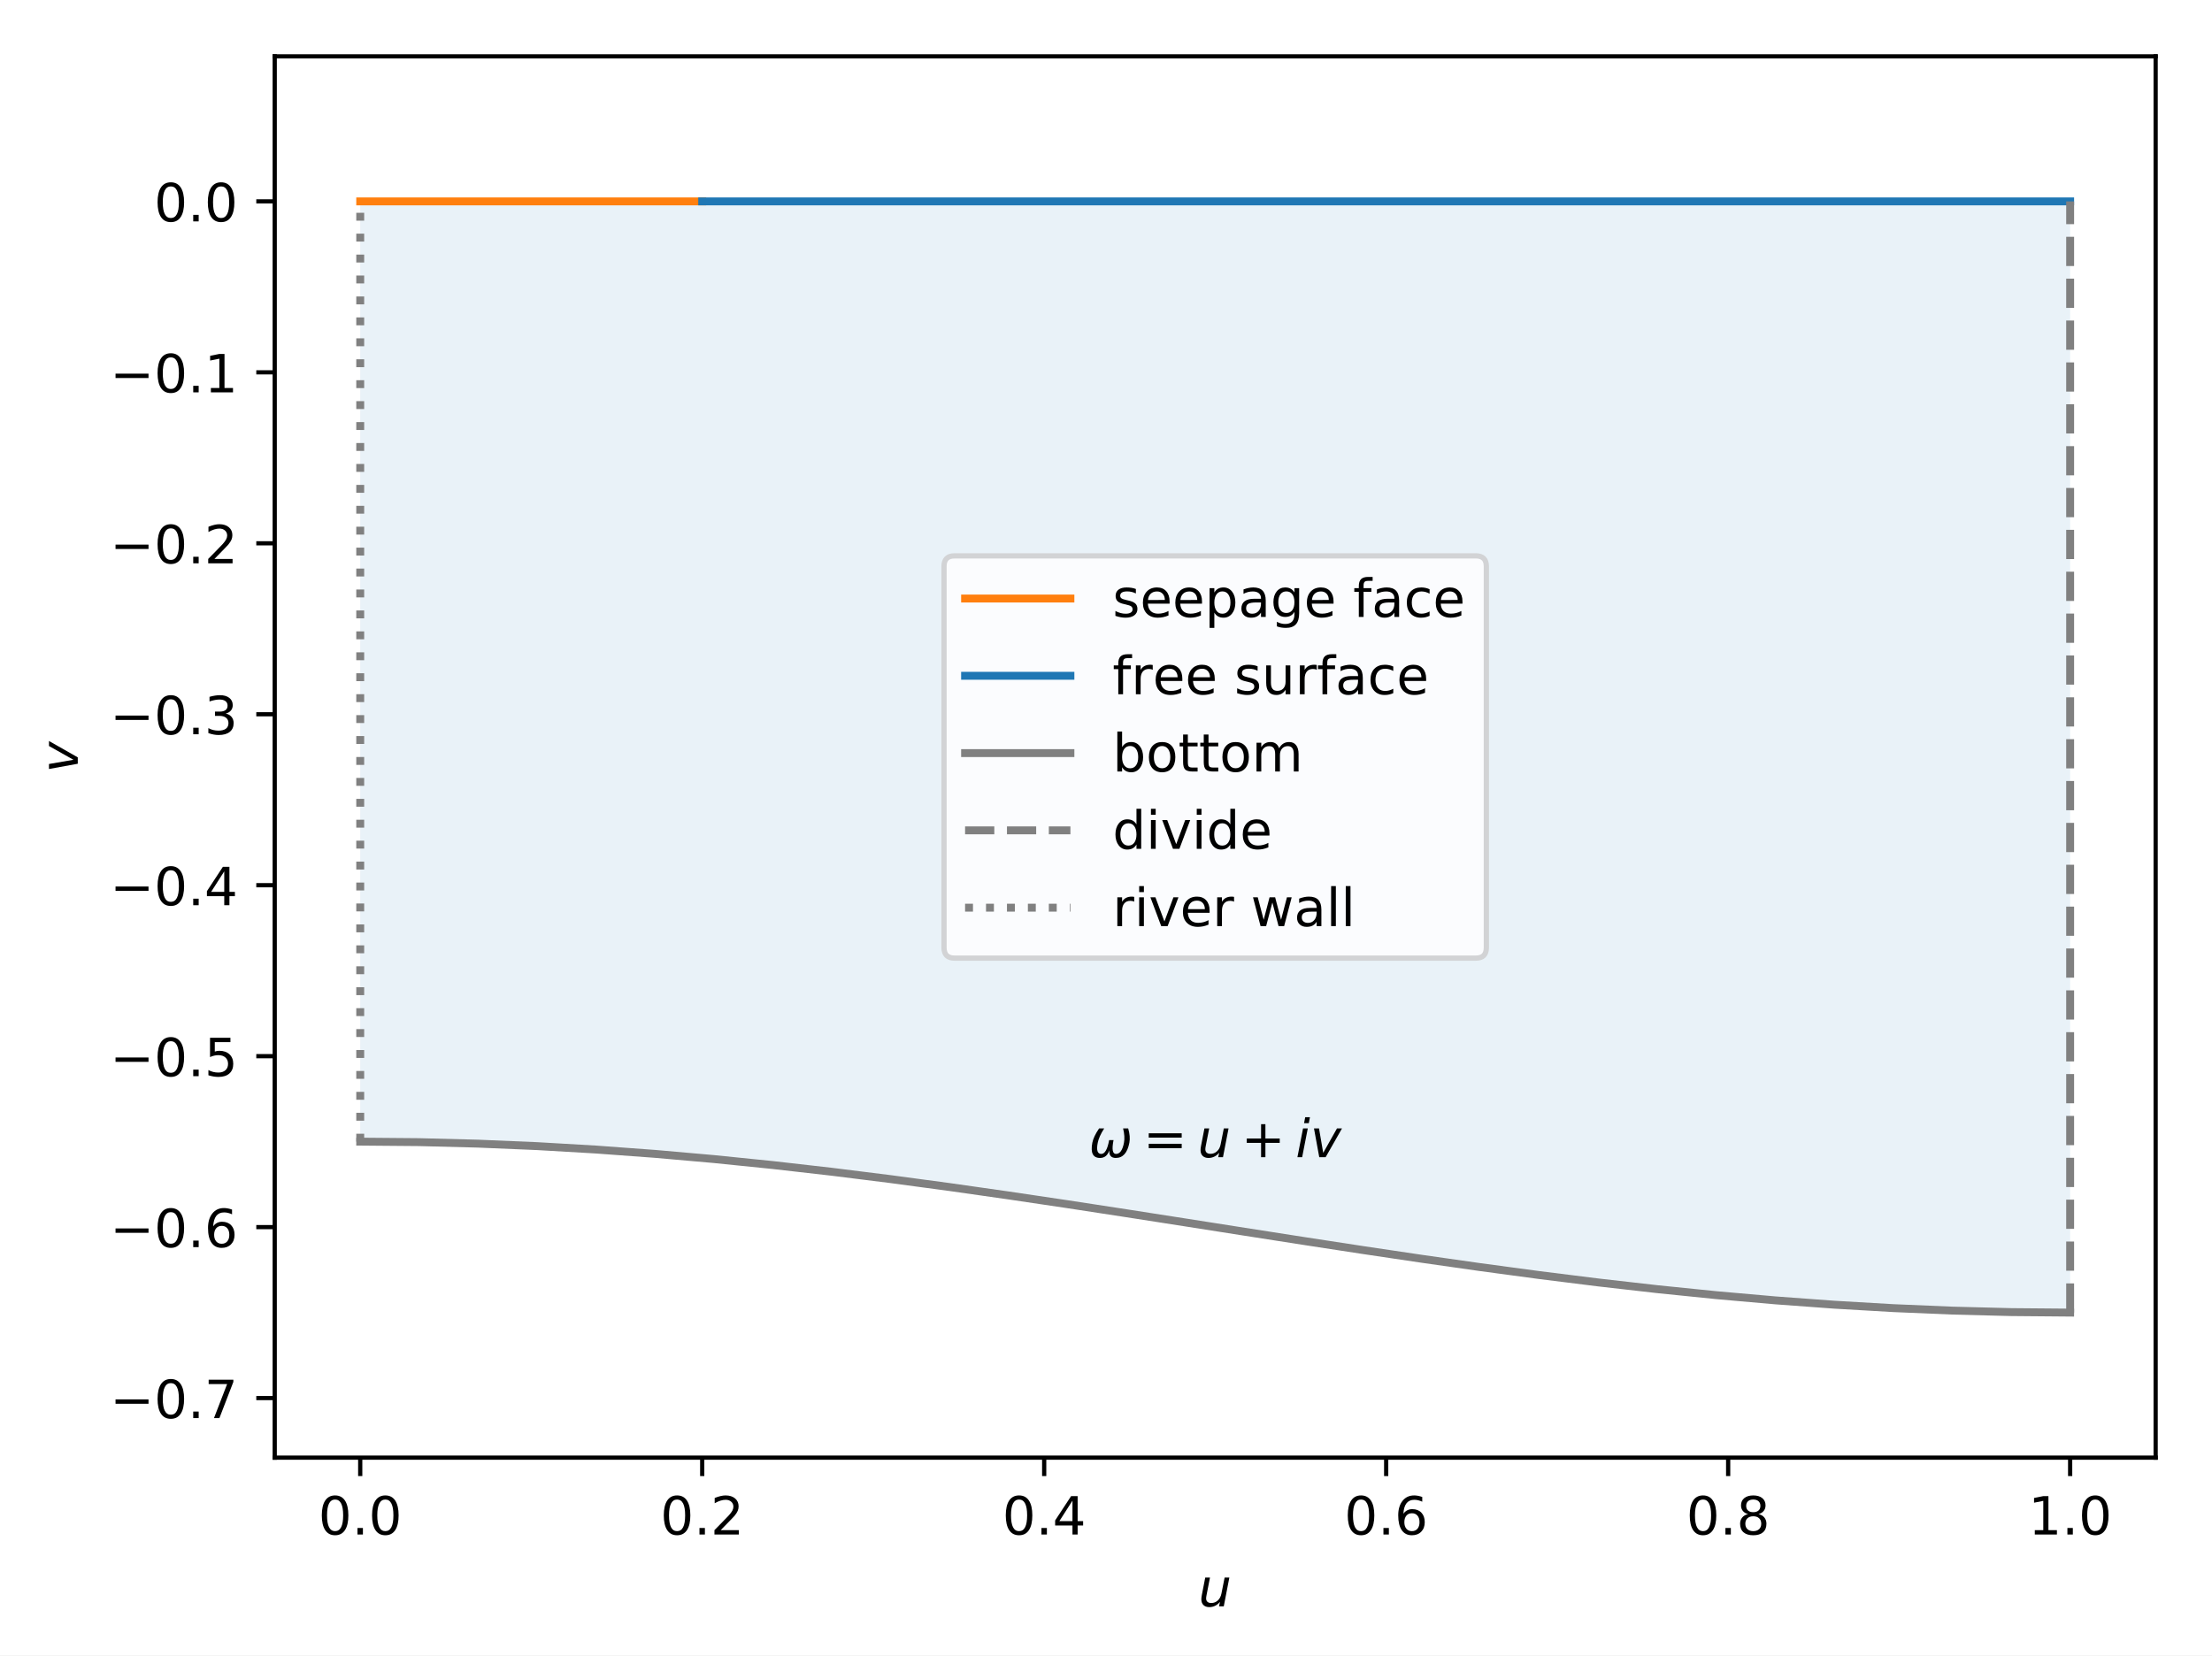
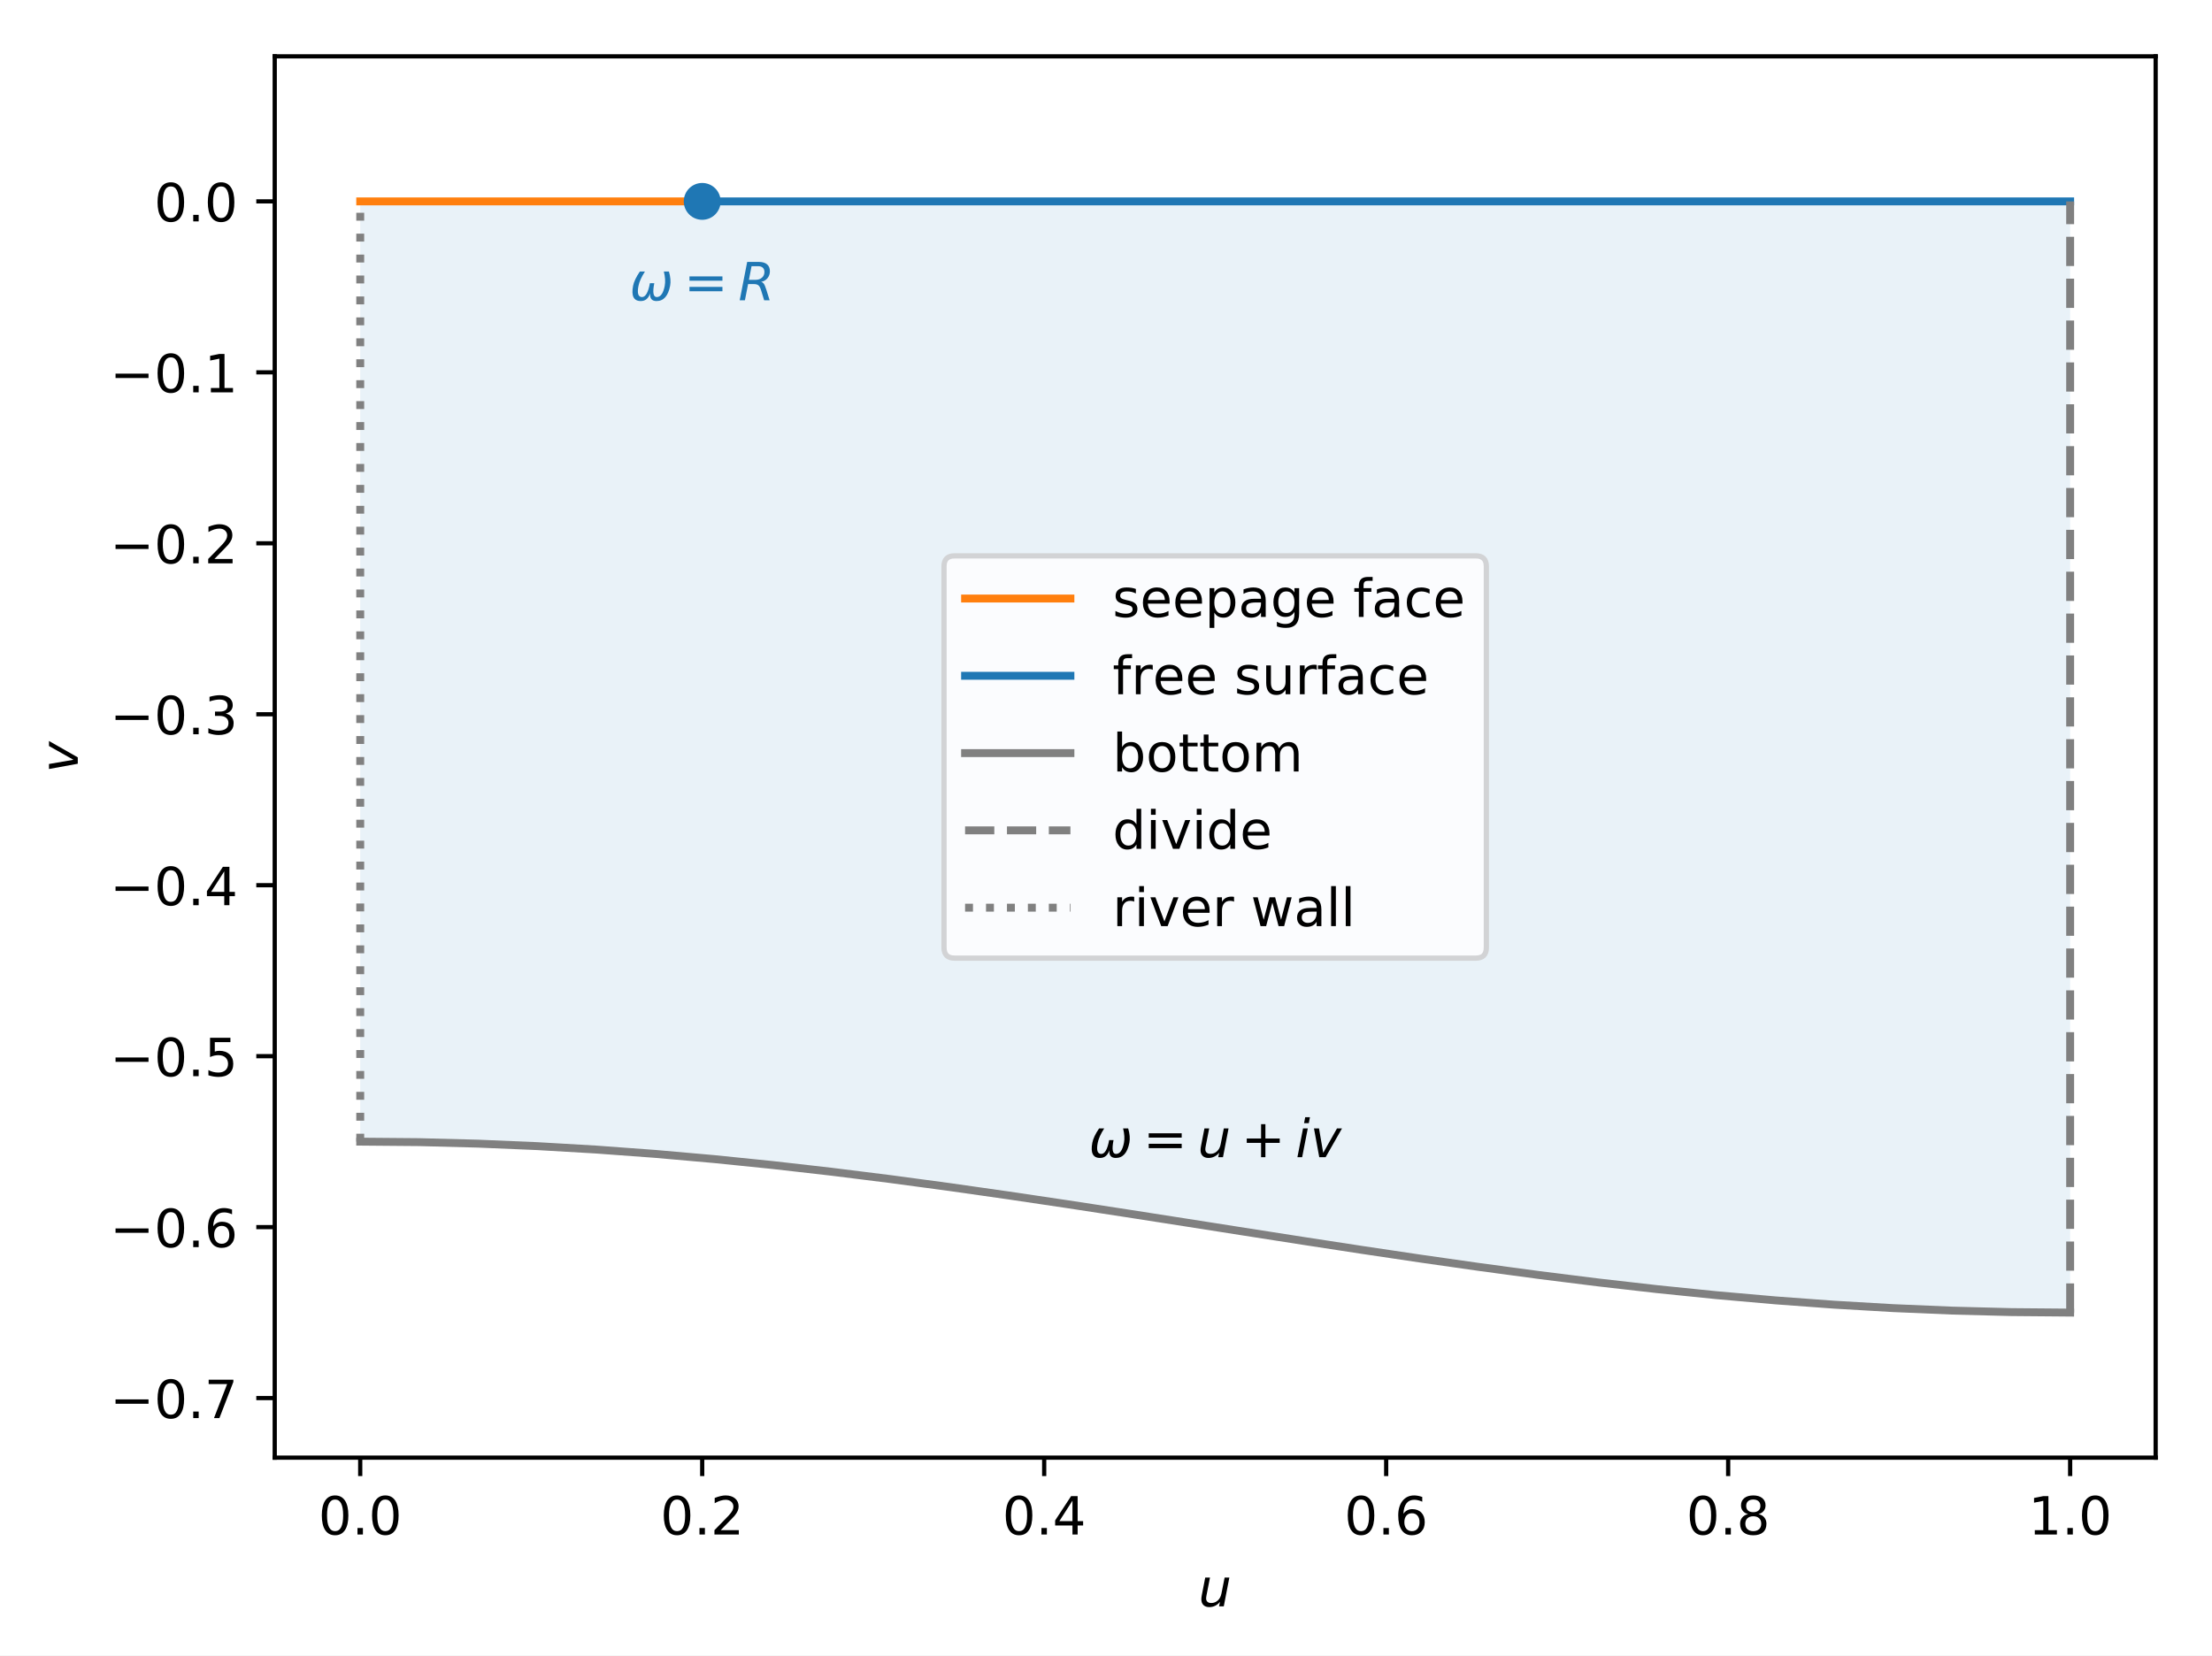
<svg xmlns="http://www.w3.org/2000/svg" xmlns:xlink="http://www.w3.org/1999/xlink" height="314.368pt" version="1.1" viewBox="0 0 419.981 314.368" width="419.981pt">
  <defs>
    <style type="text/css">
*{stroke-linecap:butt;stroke-linejoin:round;}
  </style>
  </defs>
  <g id="figure_1">
    <g id="patch_1">
      <path d="M 0 314.368  L 419.981 314.368  L 419.981 0  L 0 0  z " style="fill:#ffffff;" />
    </g>
    <g id="axes_1">
      <g id="patch_2">
        <path d="M 52.161 276.812  L 409.281 276.812  L 409.281 10.7  L 52.161 10.7  z " style="fill:#ffffff;" />
      </g>
      <g id="patch_3">
-         <path clip-path="url(#p6931c2efd2)" d="M 68.394 216.803  L 79.589 216.898  L 90.784 217.183  L 101.979 217.653  L 113.174 218.304  L 124.369 219.127  L 135.564 220.113  L 146.759 221.251  L 157.954 222.527  L 169.149 223.926  L 180.344 225.432  L 191.538 227.028  L 202.733 228.693  L 213.928 230.41  L 225.123 232.157  L 236.318 233.915  L 247.513 235.662  L 258.708 237.379  L 269.903 239.044  L 281.098 240.64  L 292.293 242.146  L 303.488 243.545  L 314.683 244.821  L 325.878 245.959  L 337.073 246.945  L 348.268 247.768  L 359.463 248.419  L 370.658 248.889  L 381.853 249.174  L 393.048 249.269  L 393.048 38.243  L 133.325 38.243  L 68.394 38.243  z " style="fill:#1f77b4;opacity:0.1;" />
+         <path clip-path="url(#p6a2e1f9237)" d="M 68.394 216.803  L 79.589 216.898  L 90.784 217.183  L 101.979 217.653  L 113.174 218.304  L 124.369 219.127  L 135.564 220.113  L 146.759 221.251  L 157.954 222.527  L 169.149 223.926  L 180.344 225.432  L 191.538 227.028  L 202.733 228.693  L 213.928 230.41  L 225.123 232.157  L 236.318 233.915  L 247.513 235.662  L 258.708 237.379  L 269.903 239.044  L 281.098 240.64  L 292.293 242.146  L 303.488 243.545  L 314.683 244.821  L 325.878 245.959  L 337.073 246.945  L 348.268 247.768  L 359.463 248.419  L 370.658 248.889  L 381.853 249.174  L 393.048 249.269  L 393.048 38.243  L 133.325 38.243  L 68.394 38.243  z " style="fill:#1f77b4;opacity:0.1;" />
      </g>
      <g id="matplotlib.axis_1">
        <g id="xtick_1">
          <g id="line2d_1">
            <defs>
-               <path d="M 0 0  L 0 3.5  " id="md862e3a2da" style="stroke:#000000;stroke-width:0.8;" />
-             </defs>
-             <g>
-               <use style="stroke:#000000;stroke-width:0.8;" x="68.394" xlink:href="#md862e3a2da" y="276.812" />
+               <path d="M 0 0  L 0 3.5  " id="mc380dd8b73" style="stroke:#000000;stroke-width:0.8;" />
+             </defs>
+             <g>
+               <use style="stroke:#000000;stroke-width:0.8;" x="68.394" xlink:href="#mc380dd8b73" y="276.812" />
            </g>
          </g>
          <g id="text_1">
            <defs>
              <path d="M 31.781 66.406  Q 24.172 66.406 20.328 58.906  Q 16.5 51.422 16.5 36.375  Q 16.5 21.391 20.328 13.891  Q 24.172 6.391 31.781 6.391  Q 39.453 6.391 43.281 13.891  Q 47.125 21.391 47.125 36.375  Q 47.125 51.422 43.281 58.906  Q 39.453 66.406 31.781 66.406  z M 31.781 74.219  Q 44.047 74.219 50.516 64.516  Q 56.984 54.828 56.984 36.375  Q 56.984 17.969 50.516 8.266  Q 44.047 -1.422 31.781 -1.422  Q 19.531 -1.422 13.062 8.266  Q 6.594 17.969 6.594 36.375  Q 6.594 54.828 13.062 64.516  Q 19.531 74.219 31.781 74.219  z " id="DejaVuSans-48" />
              <path d="M 10.688 12.406  L 21 12.406  L 21 0  L 10.688 0  z " id="DejaVuSans-46" />
            </defs>
            <g transform="translate(60.4421 291.4104)scale(0.1 -0.1)">
              <use xlink:href="#DejaVuSans-48" />
              <use x="63.623" xlink:href="#DejaVuSans-46" />
              <use x="95.41" xlink:href="#DejaVuSans-48" />
            </g>
          </g>
        </g>
        <g id="xtick_2">
          <g id="line2d_2">
            <g>
-               <use style="stroke:#000000;stroke-width:0.8;" x="133.325" xlink:href="#md862e3a2da" y="276.812" />
+               <use style="stroke:#000000;stroke-width:0.8;" x="133.325" xlink:href="#mc380dd8b73" y="276.812" />
            </g>
          </g>
          <g id="text_2">
            <defs>
              <path d="M 19.188 8.297  L 53.609 8.297  L 53.609 0  L 7.328 0  L 7.328 8.297  Q 12.938 14.109 22.625 23.891  Q 32.328 33.688 34.812 36.531  Q 39.547 41.844 41.422 45.531  Q 43.312 49.219 43.312 52.781  Q 43.312 58.594 39.234 62.25  Q 35.156 65.922 28.609 65.922  Q 23.969 65.922 18.812 64.312  Q 13.672 62.703 7.812 59.422  L 7.812 69.391  Q 13.766 71.781 18.938 73  Q 24.125 74.219 28.422 74.219  Q 39.75 74.219 46.484 68.547  Q 53.219 62.891 53.219 53.422  Q 53.219 48.922 51.531 44.891  Q 49.859 40.875 45.406 35.406  Q 44.188 33.984 37.641 27.219  Q 31.109 20.453 19.188 8.297  z " id="DejaVuSans-50" />
            </defs>
            <g transform="translate(125.373 291.4104)scale(0.1 -0.1)">
              <use xlink:href="#DejaVuSans-48" />
              <use x="63.623" xlink:href="#DejaVuSans-46" />
              <use x="95.41" xlink:href="#DejaVuSans-50" />
            </g>
          </g>
        </g>
        <g id="xtick_3">
          <g id="line2d_3">
            <g>
-               <use style="stroke:#000000;stroke-width:0.8;" x="198.255" xlink:href="#md862e3a2da" y="276.812" />
+               <use style="stroke:#000000;stroke-width:0.8;" x="198.255" xlink:href="#mc380dd8b73" y="276.812" />
            </g>
          </g>
          <g id="text_3">
            <defs>
              <path d="M 37.797 64.312  L 12.891 25.391  L 37.797 25.391  z M 35.203 72.906  L 47.609 72.906  L 47.609 25.391  L 58.016 25.391  L 58.016 17.188  L 47.609 17.188  L 47.609 0  L 37.797 0  L 37.797 17.188  L 4.891 17.188  L 4.891 26.703  z " id="DejaVuSans-52" />
            </defs>
            <g transform="translate(190.3039 291.4104)scale(0.1 -0.1)">
              <use xlink:href="#DejaVuSans-48" />
              <use x="63.623" xlink:href="#DejaVuSans-46" />
              <use x="95.41" xlink:href="#DejaVuSans-52" />
            </g>
          </g>
        </g>
        <g id="xtick_4">
          <g id="line2d_4">
            <g>
-               <use style="stroke:#000000;stroke-width:0.8;" x="263.186" xlink:href="#md862e3a2da" y="276.812" />
+               <use style="stroke:#000000;stroke-width:0.8;" x="263.186" xlink:href="#mc380dd8b73" y="276.812" />
            </g>
          </g>
          <g id="text_4">
            <defs>
              <path d="M 33.016 40.375  Q 26.375 40.375 22.484 35.828  Q 18.609 31.297 18.609 23.391  Q 18.609 15.531 22.484 10.953  Q 26.375 6.391 33.016 6.391  Q 39.656 6.391 43.531 10.953  Q 47.406 15.531 47.406 23.391  Q 47.406 31.297 43.531 35.828  Q 39.656 40.375 33.016 40.375  z M 52.594 71.297  L 52.594 62.312  Q 48.875 64.062 45.094 64.984  Q 41.312 65.922 37.594 65.922  Q 27.828 65.922 22.672 59.328  Q 17.531 52.734 16.797 39.406  Q 19.672 43.656 24.016 45.922  Q 28.375 48.188 33.594 48.188  Q 44.578 48.188 50.953 41.516  Q 57.328 34.859 57.328 23.391  Q 57.328 12.156 50.688 5.359  Q 44.047 -1.422 33.016 -1.422  Q 20.359 -1.422 13.672 8.266  Q 6.984 17.969 6.984 36.375  Q 6.984 53.656 15.188 63.938  Q 23.391 74.219 37.203 74.219  Q 40.922 74.219 44.703 73.484  Q 48.484 72.75 52.594 71.297  z " id="DejaVuSans-54" />
            </defs>
            <g transform="translate(255.2348 291.4104)scale(0.1 -0.1)">
              <use xlink:href="#DejaVuSans-48" />
              <use x="63.623" xlink:href="#DejaVuSans-46" />
              <use x="95.41" xlink:href="#DejaVuSans-54" />
            </g>
          </g>
        </g>
        <g id="xtick_5">
          <g id="line2d_5">
            <g>
-               <use style="stroke:#000000;stroke-width:0.8;" x="328.117" xlink:href="#md862e3a2da" y="276.812" />
+               <use style="stroke:#000000;stroke-width:0.8;" x="328.117" xlink:href="#mc380dd8b73" y="276.812" />
            </g>
          </g>
          <g id="text_5">
            <defs>
              <path d="M 31.781 34.625  Q 24.75 34.625 20.719 30.859  Q 16.703 27.094 16.703 20.516  Q 16.703 13.922 20.719 10.156  Q 24.75 6.391 31.781 6.391  Q 38.812 6.391 42.859 10.172  Q 46.922 13.969 46.922 20.516  Q 46.922 27.094 42.891 30.859  Q 38.875 34.625 31.781 34.625  z M 21.922 38.812  Q 15.578 40.375 12.031 44.719  Q 8.5 49.078 8.5 55.328  Q 8.5 64.062 14.719 69.141  Q 20.953 74.219 31.781 74.219  Q 42.672 74.219 48.875 69.141  Q 55.078 64.062 55.078 55.328  Q 55.078 49.078 51.531 44.719  Q 48 40.375 41.703 38.812  Q 48.828 37.156 52.797 32.312  Q 56.781 27.484 56.781 20.516  Q 56.781 9.906 50.312 4.234  Q 43.844 -1.422 31.781 -1.422  Q 19.734 -1.422 13.25 4.234  Q 6.781 9.906 6.781 20.516  Q 6.781 27.484 10.781 32.312  Q 14.797 37.156 21.922 38.812  z M 18.312 54.391  Q 18.312 48.734 21.844 45.562  Q 25.391 42.391 31.781 42.391  Q 38.141 42.391 41.719 45.562  Q 45.312 48.734 45.312 54.391  Q 45.312 60.062 41.719 63.234  Q 38.141 66.406 31.781 66.406  Q 25.391 66.406 21.844 63.234  Q 18.312 60.062 18.312 54.391  z " id="DejaVuSans-56" />
            </defs>
            <g transform="translate(320.1657 291.4104)scale(0.1 -0.1)">
              <use xlink:href="#DejaVuSans-48" />
              <use x="63.623" xlink:href="#DejaVuSans-46" />
              <use x="95.41" xlink:href="#DejaVuSans-56" />
            </g>
          </g>
        </g>
        <g id="xtick_6">
          <g id="line2d_6">
            <g>
-               <use style="stroke:#000000;stroke-width:0.8;" x="393.048" xlink:href="#md862e3a2da" y="276.812" />
+               <use style="stroke:#000000;stroke-width:0.8;" x="393.048" xlink:href="#mc380dd8b73" y="276.812" />
            </g>
          </g>
          <g id="text_6">
            <defs>
              <path d="M 12.406 8.297  L 28.516 8.297  L 28.516 63.922  L 10.984 60.406  L 10.984 69.391  L 28.422 72.906  L 38.281 72.906  L 38.281 8.297  L 54.391 8.297  L 54.391 0  L 12.406 0  z " id="DejaVuSans-49" />
            </defs>
            <g transform="translate(385.0966 291.4104)scale(0.1 -0.1)">
              <use xlink:href="#DejaVuSans-49" />
              <use x="63.623" xlink:href="#DejaVuSans-46" />
              <use x="95.41" xlink:href="#DejaVuSans-48" />
            </g>
          </g>
        </g>
        <g id="text_7">
          <defs>
            <path d="M 6.688 21.688  L 13.094 54.688  L 22.125 54.688  L 15.719 22.016  Q 15.234 19.625 15.016 17.922  Q 14.797 16.219 14.797 15.094  Q 14.797 10.938 17.328 8.656  Q 19.875 6.391 24.516 6.391  Q 31.734 6.391 37 11.266  Q 42.281 16.156 43.891 24.422  L 49.906 54.688  L 58.891 54.688  L 48.297 0  L 39.312 0  L 41.109 8.594  Q 37.312 3.812 32.062 1.188  Q 26.812 -1.422 20.906 -1.422  Q 13.719 -1.422 9.719 2.516  Q 5.719 6.453 5.719 13.484  Q 5.719 14.938 5.953 17.141  Q 6.203 19.344 6.688 21.688  z " id="DejaVuSans-Oblique-117" />
          </defs>
          <g transform="translate(227.5209 305.0886)scale(0.1 -0.1)">
            <use transform="translate(0 0.3125)" xlink:href="#DejaVuSans-Oblique-117" />
          </g>
        </g>
      </g>
      <g id="matplotlib.axis_2">
        <g id="ytick_1">
          <g id="line2d_7">
            <defs>
-               <path d="M 0 0  L -3.5 0  " id="m9f2f3bec22" style="stroke:#000000;stroke-width:0.8;" />
-             </defs>
-             <g>
-               <use style="stroke:#000000;stroke-width:0.8;" x="52.161" xlink:href="#m9f2f3bec22" y="265.501" />
+               <path d="M 0 0  L -3.5 0  " id="mcfe1dc549f" style="stroke:#000000;stroke-width:0.8;" />
+             </defs>
+             <g>
+               <use style="stroke:#000000;stroke-width:0.8;" x="52.161" xlink:href="#mcfe1dc549f" y="265.501" />
            </g>
          </g>
          <g id="text_8">
            <defs>
              <path d="M 10.594 35.5  L 73.188 35.5  L 73.188 27.203  L 10.594 27.203  z " id="DejaVuSans-8722" />
              <path d="M 8.203 72.906  L 55.078 72.906  L 55.078 68.703  L 28.609 0  L 18.312 0  L 43.219 64.594  L 8.203 64.594  z " id="DejaVuSans-55" />
            </defs>
            <g transform="translate(20.87813 269.3007)scale(0.1 -0.1)">
              <use xlink:href="#DejaVuSans-8722" />
              <use x="83.789" xlink:href="#DejaVuSans-48" />
              <use x="147.412" xlink:href="#DejaVuSans-46" />
              <use x="179.199" xlink:href="#DejaVuSans-55" />
            </g>
          </g>
        </g>
        <g id="ytick_2">
          <g id="line2d_8">
            <g>
-               <use style="stroke:#000000;stroke-width:0.8;" x="52.161" xlink:href="#m9f2f3bec22" y="233.036" />
+               <use style="stroke:#000000;stroke-width:0.8;" x="52.161" xlink:href="#mcfe1dc549f" y="233.036" />
            </g>
          </g>
          <g id="text_9">
            <g transform="translate(20.87813 236.8352)scale(0.1 -0.1)">
              <use xlink:href="#DejaVuSans-8722" />
              <use x="83.789" xlink:href="#DejaVuSans-48" />
              <use x="147.412" xlink:href="#DejaVuSans-46" />
              <use x="179.199" xlink:href="#DejaVuSans-54" />
            </g>
          </g>
        </g>
        <g id="ytick_3">
          <g id="line2d_9">
            <g>
-               <use style="stroke:#000000;stroke-width:0.8;" x="52.161" xlink:href="#m9f2f3bec22" y="200.571" />
+               <use style="stroke:#000000;stroke-width:0.8;" x="52.161" xlink:href="#mcfe1dc549f" y="200.571" />
            </g>
          </g>
          <g id="text_10">
            <defs>
              <path d="M 10.797 72.906  L 49.516 72.906  L 49.516 64.594  L 19.828 64.594  L 19.828 46.734  Q 21.969 47.469 24.109 47.828  Q 26.266 48.188 28.422 48.188  Q 40.625 48.188 47.75 41.5  Q 54.891 34.812 54.891 23.391  Q 54.891 11.625 47.562 5.094  Q 40.234 -1.422 26.906 -1.422  Q 22.312 -1.422 17.547 -0.641  Q 12.797 0.141 7.719 1.703  L 7.719 11.625  Q 12.109 9.234 16.797 8.062  Q 21.484 6.891 26.703 6.891  Q 35.156 6.891 40.078 11.328  Q 45.016 15.766 45.016 23.391  Q 45.016 31 40.078 35.438  Q 35.156 39.891 26.703 39.891  Q 22.75 39.891 18.812 39.016  Q 14.891 38.141 10.797 36.281  z " id="DejaVuSans-53" />
            </defs>
            <g transform="translate(20.87813 204.3698)scale(0.1 -0.1)">
              <use xlink:href="#DejaVuSans-8722" />
              <use x="83.789" xlink:href="#DejaVuSans-48" />
              <use x="147.412" xlink:href="#DejaVuSans-46" />
              <use x="179.199" xlink:href="#DejaVuSans-53" />
            </g>
          </g>
        </g>
        <g id="ytick_4">
          <g id="line2d_10">
            <g>
-               <use style="stroke:#000000;stroke-width:0.8;" x="52.161" xlink:href="#m9f2f3bec22" y="168.105" />
+               <use style="stroke:#000000;stroke-width:0.8;" x="52.161" xlink:href="#mcfe1dc549f" y="168.105" />
            </g>
          </g>
          <g id="text_11">
            <g transform="translate(20.87813 171.9043)scale(0.1 -0.1)">
              <use xlink:href="#DejaVuSans-8722" />
              <use x="83.789" xlink:href="#DejaVuSans-48" />
              <use x="147.412" xlink:href="#DejaVuSans-46" />
              <use x="179.199" xlink:href="#DejaVuSans-52" />
            </g>
          </g>
        </g>
        <g id="ytick_5">
          <g id="line2d_11">
            <g>
-               <use style="stroke:#000000;stroke-width:0.8;" x="52.161" xlink:href="#m9f2f3bec22" y="135.64" />
+               <use style="stroke:#000000;stroke-width:0.8;" x="52.161" xlink:href="#mcfe1dc549f" y="135.64" />
            </g>
          </g>
          <g id="text_12">
            <defs>
              <path d="M 40.578 39.312  Q 47.656 37.797 51.625 33  Q 55.609 28.219 55.609 21.188  Q 55.609 10.406 48.188 4.484  Q 40.766 -1.422 27.094 -1.422  Q 22.516 -1.422 17.656 -0.516  Q 12.797 0.391 7.625 2.203  L 7.625 11.719  Q 11.719 9.328 16.594 8.109  Q 21.484 6.891 26.812 6.891  Q 36.078 6.891 40.938 10.547  Q 45.797 14.203 45.797 21.188  Q 45.797 27.641 41.281 31.266  Q 36.766 34.906 28.719 34.906  L 20.219 34.906  L 20.219 43.016  L 29.109 43.016  Q 36.375 43.016 40.234 45.922  Q 44.094 48.828 44.094 54.297  Q 44.094 59.906 40.109 62.906  Q 36.141 65.922 28.719 65.922  Q 24.656 65.922 20.016 65.031  Q 15.375 64.156 9.812 62.312  L 9.812 71.094  Q 15.438 72.656 20.344 73.438  Q 25.25 74.219 29.594 74.219  Q 40.828 74.219 47.359 69.109  Q 53.906 64.016 53.906 55.328  Q 53.906 49.266 50.438 45.094  Q 46.969 40.922 40.578 39.312  z " id="DejaVuSans-51" />
            </defs>
            <g transform="translate(20.87813 139.4389)scale(0.1 -0.1)">
              <use xlink:href="#DejaVuSans-8722" />
              <use x="83.789" xlink:href="#DejaVuSans-48" />
              <use x="147.412" xlink:href="#DejaVuSans-46" />
              <use x="179.199" xlink:href="#DejaVuSans-51" />
            </g>
          </g>
        </g>
        <g id="ytick_6">
          <g id="line2d_12">
            <g>
-               <use style="stroke:#000000;stroke-width:0.8;" x="52.161" xlink:href="#m9f2f3bec22" y="103.174" />
+               <use style="stroke:#000000;stroke-width:0.8;" x="52.161" xlink:href="#mcfe1dc549f" y="103.174" />
            </g>
          </g>
          <g id="text_13">
            <g transform="translate(20.87813 106.9734)scale(0.1 -0.1)">
              <use xlink:href="#DejaVuSans-8722" />
              <use x="83.789" xlink:href="#DejaVuSans-48" />
              <use x="147.412" xlink:href="#DejaVuSans-46" />
              <use x="179.199" xlink:href="#DejaVuSans-50" />
            </g>
          </g>
        </g>
        <g id="ytick_7">
          <g id="line2d_13">
            <g>
-               <use style="stroke:#000000;stroke-width:0.8;" x="52.161" xlink:href="#m9f2f3bec22" y="70.709" />
+               <use style="stroke:#000000;stroke-width:0.8;" x="52.161" xlink:href="#mcfe1dc549f" y="70.709" />
            </g>
          </g>
          <g id="text_14">
            <g transform="translate(20.87813 74.50795)scale(0.1 -0.1)">
              <use xlink:href="#DejaVuSans-8722" />
              <use x="83.789" xlink:href="#DejaVuSans-48" />
              <use x="147.412" xlink:href="#DejaVuSans-46" />
              <use x="179.199" xlink:href="#DejaVuSans-49" />
            </g>
          </g>
        </g>
        <g id="ytick_8">
          <g id="line2d_14">
            <g>
-               <use style="stroke:#000000;stroke-width:0.8;" x="52.161" xlink:href="#m9f2f3bec22" y="38.243" />
+               <use style="stroke:#000000;stroke-width:0.8;" x="52.161" xlink:href="#mcfe1dc549f" y="38.243" />
            </g>
          </g>
          <g id="text_15">
            <g transform="translate(29.25781 42.04249)scale(0.1 -0.1)">
              <use xlink:href="#DejaVuSans-48" />
              <use x="63.623" xlink:href="#DejaVuSans-46" />
              <use x="95.41" xlink:href="#DejaVuSans-48" />
            </g>
          </g>
        </g>
        <g id="text_16">
          <defs>
            <path d="M 7.172 54.688  L 16.703 54.688  L 24.703 8.203  L 50.875 54.688  L 60.406 54.688  L 29.297 0  L 17.188 0  z " id="DejaVuSans-Oblique-118" />
          </defs>
          <g transform="translate(14.79844 146.756)rotate(-90)scale(0.1 -0.1)">
            <use transform="translate(0 0.3125)" xlink:href="#DejaVuSans-Oblique-118" />
          </g>
        </g>
      </g>
      <g id="line2d_15">
-         <path clip-path="url(#p6931c2efd2)" d="M 68.394 38.243  L 133.325 38.243  " style="fill:none;stroke:#ff7f0e;stroke-linecap:square;stroke-width:1.5;" />
+         <path clip-path="url(#p6a2e1f9237)" d="M 68.394 38.243  L 133.325 38.243  " style="fill:none;stroke:#ff7f0e;stroke-linecap:square;stroke-width:1.5;" />
      </g>
      <g id="line2d_16">
-         <path clip-path="url(#p6931c2efd2)" d="M 133.325 38.243  L 393.048 38.243  " style="fill:none;stroke:#1f77b4;stroke-linecap:square;stroke-width:1.5;" />
+         <path clip-path="url(#p6a2e1f9237)" d="M 133.325 38.243  L 393.048 38.243  " style="fill:none;stroke:#1f77b4;stroke-linecap:square;stroke-width:1.5;" />
      </g>
      <g id="line2d_17">
-         <path clip-path="url(#p6931c2efd2)" d="M 68.394 216.803  L 79.589 216.898  L 90.784 217.183  L 101.979 217.653  L 113.174 218.304  L 124.369 219.127  L 135.564 220.113  L 146.759 221.251  L 157.954 222.527  L 169.149 223.926  L 180.344 225.432  L 191.538 227.028  L 202.733 228.693  L 213.928 230.41  L 225.123 232.157  L 236.318 233.915  L 247.513 235.662  L 258.708 237.379  L 269.903 239.044  L 281.098 240.64  L 292.293 242.146  L 303.488 243.545  L 314.683 244.821  L 325.878 245.959  L 337.073 246.945  L 348.268 247.768  L 359.463 248.419  L 370.658 248.889  L 381.853 249.174  L 393.048 249.269  " style="fill:none;stroke:#808080;stroke-linecap:square;stroke-width:1.5;" />
+         <path clip-path="url(#p6a2e1f9237)" d="M 68.394 216.803  L 79.589 216.898  L 90.784 217.183  L 101.979 217.653  L 113.174 218.304  L 124.369 219.127  L 135.564 220.113  L 146.759 221.251  L 157.954 222.527  L 169.149 223.926  L 180.344 225.432  L 191.538 227.028  L 202.733 228.693  L 213.928 230.41  L 225.123 232.157  L 236.318 233.915  L 247.513 235.662  L 258.708 237.379  L 269.903 239.044  L 281.098 240.64  L 292.293 242.146  L 303.488 243.545  L 314.683 244.821  L 325.878 245.959  L 337.073 246.945  L 348.268 247.768  L 359.463 248.419  L 370.658 248.889  L 381.853 249.174  L 393.048 249.269  " style="fill:none;stroke:#808080;stroke-linecap:square;stroke-width:1.5;" />
      </g>
      <g id="line2d_18">
-         <path clip-path="url(#p6931c2efd2)" d="M 393.048 249.269  L 393.048 38.243  " style="fill:none;stroke:#808080;stroke-dasharray:5.55,2.4;stroke-dashoffset:0;stroke-width:1.5;" />
+         <path clip-path="url(#p6a2e1f9237)" d="M 393.048 249.269  L 393.048 38.243  " style="fill:none;stroke:#808080;stroke-dasharray:5.55,2.4;stroke-dashoffset:0;stroke-width:1.5;" />
      </g>
      <g id="line2d_19">
-         <path clip-path="url(#p6931c2efd2)" d="M 68.394 216.803  L 68.394 38.243  " style="fill:none;stroke:#808080;stroke-dasharray:1.5,2.475;stroke-dashoffset:0;stroke-width:1.5;" />
+         <path clip-path="url(#p6a2e1f9237)" d="M 68.394 216.803  L 68.394 38.243  " style="fill:none;stroke:#808080;stroke-dasharray:1.5,2.475;stroke-dashoffset:0;stroke-width:1.5;" />
+       </g>
+       <g id="line2d_20">
+         <defs>
+           <path d="M 0 3  C 0.796 3 1.559 2.684 2.121 2.121  C 2.684 1.559 3 0.796 3 0  C 3 -0.796 2.684 -1.559 2.121 -2.121  C 1.559 -2.684 0.796 -3 0 -3  C -0.796 -3 -1.559 -2.684 -2.121 -2.121  C -2.684 -1.559 -3 -0.796 -3 0  C -3 0.796 -2.684 1.559 -2.121 2.121  C -1.559 2.684 -0.796 3 0 3  z " id="md002c66e64" style="stroke:#1f77b4;" />
+         </defs>
+         <g clip-path="url(#p6a2e1f9237)">
+           <use style="fill:#1f77b4;stroke:#1f77b4;" x="133.325" xlink:href="#md002c66e64" y="38.243" />
+         </g>
      </g>
      <g id="patch_4">
        <path d="M 52.161 276.812  L 52.161 10.7  " style="fill:none;stroke:#000000;stroke-linecap:square;stroke-linejoin:miter;stroke-width:0.8;" />
      </g>
      <g id="patch_5">
        <path d="M 409.281 276.812  L 409.281 10.7  " style="fill:none;stroke:#000000;stroke-linecap:square;stroke-linejoin:miter;stroke-width:0.8;" />
      </g>
      <g id="patch_6">
        <path d="M 52.161 276.812  L 409.281 276.812  " style="fill:none;stroke:#000000;stroke-linecap:square;stroke-linejoin:miter;stroke-width:0.8;" />
      </g>
      <g id="patch_7">
        <path d="M 52.161 10.7  L 409.281 10.7  " style="fill:none;stroke:#000000;stroke-linecap:square;stroke-linejoin:miter;stroke-width:0.8;" />
      </g>
      <g id="text_17">
        <defs>
          <path d="M 21.391 -1.422  Q 1.125 -1.422 6.781 27.594  Q 8.984 39.062 19.625 54.688  L 29.297 54.688  Q 19.234 39.062 17 27.344  Q 12.797 6.203 23.734 6.203  Q 33.844 6.203 38.719 32.469  L 47.016 32.469  Q 41.703 6.062 51.812 6.203  Q 62.703 6.297 66.797 27.344  Q 69.047 39.062 65.141 54.688  L 74.812 54.688  Q 79.297 39.062 77.094 27.594  Q 71.531 -1.469 51.219 -1.422  Q 37.938 -1.375 39.109 13.188  Q 34.281 -1.422 21.391 -1.422  z " id="DejaVuSans-Oblique-969" />
          <path d="M 10.594 45.406  L 73.188 45.406  L 73.188 37.203  L 10.594 37.203  z M 10.594 25.484  L 73.188 25.484  L 73.188 17.188  L 10.594 17.188  z " id="DejaVuSans-61" />
          <path d="M 46 62.703  L 46 35.5  L 73.188 35.5  L 73.188 27.203  L 46 27.203  L 46 0  L 37.797 0  L 37.797 27.203  L 10.594 27.203  L 10.594 35.5  L 37.797 35.5  L 37.797 62.703  z " id="DejaVuSans-43" />
          <path d="M 18.312 75.984  L 27.297 75.984  L 25.094 64.594  L 16.109 64.594  z M 14.203 54.688  L 23.188 54.688  L 12.5 0  L 3.516 0  z " id="DejaVuSans-Oblique-105" />
        </defs>
        <g transform="translate(206.7209 219.7585)scale(0.1 -0.1)">
          <use transform="translate(0 0.015625)" xlink:href="#DejaVuSans-Oblique-969" />
          <use transform="translate(103.2227 0.015625)" xlink:href="#DejaVuSans-61" />
          <use transform="translate(206.4941 0.015625)" xlink:href="#DejaVuSans-Oblique-117" />
          <use transform="translate(289.3555 0.015625)" xlink:href="#DejaVuSans-43" />
          <use transform="translate(392.627 0.015625)" xlink:href="#DejaVuSans-Oblique-105" />
          <use transform="translate(420.4102 0.015625)" xlink:href="#DejaVuSans-Oblique-118" />
        </g>
        <g transform="translate(230.7209 230.9563)scale(0.1 -0.1)" />
      </g>
+       <g id="text_18">
+         <g style="fill:#1f77b4;" transform="translate(133.3246 45.84171)scale(0.1 -0.1)" />
+         <defs>
+           <path d="M 25.203 64.797  L 20.219 38.922  L 32.906 38.922  Q 40.375 38.922 44.984 43.047  Q 49.609 47.172 49.609 53.812  Q 49.609 59.125 46.5 61.953  Q 43.406 64.797 37.594 64.797  z M 43.312 35.016  Q 46.438 34.281 48.516 31.391  Q 50.594 28.516 53.328 19.922  L 59.516 0  L 49.125 0  L 43.406 18.703  Q 41.219 25.922 38.328 28.359  Q 35.453 30.812 29.5 30.812  L 18.609 30.812  L 12.594 0  L 2.688 0  L 16.891 72.906  L 39.109 72.906  Q 49.219 72.906 54.609 68.328  Q 60.016 63.766 60.016 55.172  Q 60.016 47.562 55.422 41.984  Q 50.828 36.422 43.312 35.016  z " id="DejaVuSans-Oblique-82" />
+         </defs>
+         <g style="fill:#1f77b4;" transform="translate(119.5246 57.03952)scale(0.1 -0.1)">
+           <use transform="translate(0 0.09375)" xlink:href="#DejaVuSans-Oblique-969" />
+           <use transform="translate(103.2227 0.09375)" xlink:href="#DejaVuSans-61" />
+           <use transform="translate(206.4941 0.09375)" xlink:href="#DejaVuSans-Oblique-82" />
+         </g>
+       </g>
      <g id="legend_1">
        <g id="patch_8">
          <path d="M 181.235 181.951  L 280.207 181.951  Q 282.207 181.951 282.207 179.951  L 282.207 107.561  Q 282.207 105.561 280.207 105.561  L 181.235 105.561  Q 179.235 105.561 179.235 107.561  L 179.235 179.951  Q 179.235 181.951 181.235 181.951  z " style="fill:#ffffff;opacity:0.8;stroke:#cccccc;stroke-linejoin:miter;" />
        </g>
-         <g id="line2d_20">
+         <g id="line2d_21">
          <path d="M 183.235 113.659  L 203.235 113.659  " style="fill:none;stroke:#ff7f0e;stroke-linecap:square;stroke-width:1.5;" />
        </g>
-         <g id="line2d_21" />
-         <g id="text_18">
+         <g id="line2d_22" />
+         <g id="text_19">
          <defs>
            <path d="M 44.281 53.078  L 44.281 44.578  Q 40.484 46.531 36.375 47.5  Q 32.281 48.484 27.875 48.484  Q 21.188 48.484 17.844 46.438  Q 14.5 44.391 14.5 40.281  Q 14.5 37.156 16.891 35.375  Q 19.281 33.594 26.516 31.984  L 29.594 31.297  Q 39.156 29.25 43.188 25.516  Q 47.219 21.781 47.219 15.094  Q 47.219 7.469 41.188 3.016  Q 35.156 -1.422 24.609 -1.422  Q 20.219 -1.422 15.453 -0.562  Q 10.688 0.297 5.422 2  L 5.422 11.281  Q 10.406 8.688 15.234 7.391  Q 20.062 6.109 24.812 6.109  Q 31.156 6.109 34.562 8.281  Q 37.984 10.453 37.984 14.406  Q 37.984 18.062 35.516 20.016  Q 33.062 21.969 24.703 23.781  L 21.578 24.516  Q 13.234 26.266 9.516 29.906  Q 5.812 33.547 5.812 39.891  Q 5.812 47.609 11.281 51.797  Q 16.75 56 26.812 56  Q 31.781 56 36.172 55.266  Q 40.578 54.547 44.281 53.078  z " id="DejaVuSans-115" />
            <path d="M 56.203 29.594  L 56.203 25.203  L 14.891 25.203  Q 15.484 15.922 20.484 11.062  Q 25.484 6.203 34.422 6.203  Q 39.594 6.203 44.453 7.469  Q 49.312 8.734 54.109 11.281  L 54.109 2.781  Q 49.266 0.734 44.188 -0.344  Q 39.109 -1.422 33.891 -1.422  Q 20.797 -1.422 13.156 6.188  Q 5.516 13.812 5.516 26.812  Q 5.516 40.234 12.766 48.109  Q 20.016 56 32.328 56  Q 43.359 56 49.781 48.891  Q 56.203 41.797 56.203 29.594  z M 47.219 32.234  Q 47.125 39.594 43.094 43.984  Q 39.062 48.391 32.422 48.391  Q 24.906 48.391 20.391 44.141  Q 15.875 39.891 15.188 32.172  z " id="DejaVuSans-101" />
            <path d="M 18.109 8.203  L 18.109 -20.797  L 9.078 -20.797  L 9.078 54.688  L 18.109 54.688  L 18.109 46.391  Q 20.953 51.266 25.266 53.625  Q 29.594 56 35.594 56  Q 45.562 56 51.781 48.094  Q 58.016 40.188 58.016 27.297  Q 58.016 14.406 51.781 6.484  Q 45.562 -1.422 35.594 -1.422  Q 29.594 -1.422 25.266 0.953  Q 20.953 3.328 18.109 8.203  z M 48.688 27.297  Q 48.688 37.203 44.609 42.844  Q 40.531 48.484 33.406 48.484  Q 26.266 48.484 22.188 42.844  Q 18.109 37.203 18.109 27.297  Q 18.109 17.391 22.188 11.75  Q 26.266 6.109 33.406 6.109  Q 40.531 6.109 44.609 11.75  Q 48.688 17.391 48.688 27.297  z " id="DejaVuSans-112" />
            <path d="M 34.281 27.484  Q 23.391 27.484 19.188 25  Q 14.984 22.516 14.984 16.5  Q 14.984 11.719 18.141 8.906  Q 21.297 6.109 26.703 6.109  Q 34.188 6.109 38.703 11.406  Q 43.219 16.703 43.219 25.484  L 43.219 27.484  z M 52.203 31.203  L 52.203 0  L 43.219 0  L 43.219 8.297  Q 40.141 3.328 35.547 0.953  Q 30.953 -1.422 24.312 -1.422  Q 15.922 -1.422 10.953 3.297  Q 6 8.016 6 15.922  Q 6 25.141 12.172 29.828  Q 18.359 34.516 30.609 34.516  L 43.219 34.516  L 43.219 35.406  Q 43.219 41.609 39.141 45  Q 35.062 48.391 27.688 48.391  Q 23 48.391 18.547 47.266  Q 14.109 46.141 10.016 43.891  L 10.016 52.203  Q 14.938 54.109 19.578 55.047  Q 24.219 56 28.609 56  Q 40.484 56 46.344 49.844  Q 52.203 43.703 52.203 31.203  z " id="DejaVuSans-97" />
            <path d="M 45.406 27.984  Q 45.406 37.75 41.375 43.109  Q 37.359 48.484 30.078 48.484  Q 22.859 48.484 18.828 43.109  Q 14.797 37.75 14.797 27.984  Q 14.797 18.266 18.828 12.891  Q 22.859 7.516 30.078 7.516  Q 37.359 7.516 41.375 12.891  Q 45.406 18.266 45.406 27.984  z M 54.391 6.781  Q 54.391 -7.172 48.188 -13.984  Q 42 -20.797 29.203 -20.797  Q 24.469 -20.797 20.266 -20.094  Q 16.062 -19.391 12.109 -17.922  L 12.109 -9.188  Q 16.062 -11.328 19.922 -12.344  Q 23.781 -13.375 27.781 -13.375  Q 36.625 -13.375 41.016 -8.766  Q 45.406 -4.156 45.406 5.172  L 45.406 9.625  Q 42.625 4.781 38.281 2.391  Q 33.938 0 27.875 0  Q 17.828 0 11.672 7.656  Q 5.516 15.328 5.516 27.984  Q 5.516 40.672 11.672 48.328  Q 17.828 56 27.875 56  Q 33.938 56 38.281 53.609  Q 42.625 51.219 45.406 46.391  L 45.406 54.688  L 54.391 54.688  z " id="DejaVuSans-103" />
            <path id="DejaVuSans-32" />
            <path d="M 37.109 75.984  L 37.109 68.5  L 28.516 68.5  Q 23.688 68.5 21.797 66.547  Q 19.922 64.594 19.922 59.516  L 19.922 54.688  L 34.719 54.688  L 34.719 47.703  L 19.922 47.703  L 19.922 0  L 10.891 0  L 10.891 47.703  L 2.297 47.703  L 2.297 54.688  L 10.891 54.688  L 10.891 58.5  Q 10.891 67.625 15.141 71.797  Q 19.391 75.984 28.609 75.984  z " id="DejaVuSans-102" />
            <path d="M 48.781 52.594  L 48.781 44.188  Q 44.969 46.297 41.141 47.344  Q 37.312 48.391 33.406 48.391  Q 24.656 48.391 19.812 42.844  Q 14.984 37.312 14.984 27.297  Q 14.984 17.281 19.812 11.734  Q 24.656 6.203 33.406 6.203  Q 37.312 6.203 41.141 7.25  Q 44.969 8.297 48.781 10.406  L 48.781 2.094  Q 45.016 0.344 40.984 -0.531  Q 36.969 -1.422 32.422 -1.422  Q 20.062 -1.422 12.781 6.344  Q 5.516 14.109 5.516 27.297  Q 5.516 40.672 12.859 48.328  Q 20.219 56 33.016 56  Q 37.156 56 41.109 55.141  Q 45.062 54.297 48.781 52.594  z " id="DejaVuSans-99" />
          </defs>
          <g transform="translate(211.235 117.1591)scale(0.1 -0.1)">
            <use xlink:href="#DejaVuSans-115" />
            <use x="52.1" xlink:href="#DejaVuSans-101" />
            <use x="113.623" xlink:href="#DejaVuSans-101" />
            <use x="175.146" xlink:href="#DejaVuSans-112" />
            <use x="238.623" xlink:href="#DejaVuSans-97" />
            <use x="299.902" xlink:href="#DejaVuSans-103" />
            <use x="363.379" xlink:href="#DejaVuSans-101" />
            <use x="424.902" xlink:href="#DejaVuSans-32" />
            <use x="456.689" xlink:href="#DejaVuSans-102" />
            <use x="491.895" xlink:href="#DejaVuSans-97" />
            <use x="553.174" xlink:href="#DejaVuSans-99" />
            <use x="608.154" xlink:href="#DejaVuSans-101" />
          </g>
        </g>
-         <g id="line2d_22">
+         <g id="line2d_23">
          <path d="M 183.235 128.337  L 203.235 128.337  " style="fill:none;stroke:#1f77b4;stroke-linecap:square;stroke-width:1.5;" />
        </g>
-         <g id="line2d_23" />
-         <g id="text_19">
+         <g id="line2d_24" />
+         <g id="text_20">
          <defs>
            <path d="M 41.109 46.297  Q 39.594 47.172 37.812 47.578  Q 36.031 48 33.891 48  Q 26.266 48 22.188 43.047  Q 18.109 38.094 18.109 28.812  L 18.109 0  L 9.078 0  L 9.078 54.688  L 18.109 54.688  L 18.109 46.188  Q 20.953 51.172 25.484 53.578  Q 30.031 56 36.531 56  Q 37.453 56 38.578 55.875  Q 39.703 55.766 41.062 55.516  z " id="DejaVuSans-114" />
            <path d="M 8.5 21.578  L 8.5 54.688  L 17.484 54.688  L 17.484 21.922  Q 17.484 14.156 20.5 10.266  Q 23.531 6.391 29.594 6.391  Q 36.859 6.391 41.078 11.031  Q 45.312 15.672 45.312 23.688  L 45.312 54.688  L 54.297 54.688  L 54.297 0  L 45.312 0  L 45.312 8.406  Q 42.047 3.422 37.719 1  Q 33.406 -1.422 27.688 -1.422  Q 18.266 -1.422 13.375 4.438  Q 8.5 10.297 8.5 21.578  z M 31.109 56  z " id="DejaVuSans-117" />
          </defs>
          <g transform="translate(211.235 131.8373)scale(0.1 -0.1)">
            <use xlink:href="#DejaVuSans-102" />
            <use x="35.205" xlink:href="#DejaVuSans-114" />
            <use x="76.287" xlink:href="#DejaVuSans-101" />
            <use x="137.811" xlink:href="#DejaVuSans-101" />
            <use x="199.334" xlink:href="#DejaVuSans-32" />
            <use x="231.121" xlink:href="#DejaVuSans-115" />
            <use x="283.221" xlink:href="#DejaVuSans-117" />
            <use x="346.6" xlink:href="#DejaVuSans-114" />
            <use x="387.713" xlink:href="#DejaVuSans-102" />
            <use x="422.918" xlink:href="#DejaVuSans-97" />
            <use x="484.197" xlink:href="#DejaVuSans-99" />
            <use x="539.178" xlink:href="#DejaVuSans-101" />
          </g>
        </g>
-         <g id="line2d_24">
+         <g id="line2d_25">
          <path d="M 183.235 143.015  L 203.235 143.015  " style="fill:none;stroke:#808080;stroke-linecap:square;stroke-width:1.5;" />
        </g>
-         <g id="line2d_25" />
-         <g id="text_20">
+         <g id="line2d_26" />
+         <g id="text_21">
          <defs>
            <path d="M 48.688 27.297  Q 48.688 37.203 44.609 42.844  Q 40.531 48.484 33.406 48.484  Q 26.266 48.484 22.188 42.844  Q 18.109 37.203 18.109 27.297  Q 18.109 17.391 22.188 11.75  Q 26.266 6.109 33.406 6.109  Q 40.531 6.109 44.609 11.75  Q 48.688 17.391 48.688 27.297  z M 18.109 46.391  Q 20.953 51.266 25.266 53.625  Q 29.594 56 35.594 56  Q 45.562 56 51.781 48.094  Q 58.016 40.188 58.016 27.297  Q 58.016 14.406 51.781 6.484  Q 45.562 -1.422 35.594 -1.422  Q 29.594 -1.422 25.266 0.953  Q 20.953 3.328 18.109 8.203  L 18.109 0  L 9.078 0  L 9.078 75.984  L 18.109 75.984  z " id="DejaVuSans-98" />
            <path d="M 30.609 48.391  Q 23.391 48.391 19.188 42.75  Q 14.984 37.109 14.984 27.297  Q 14.984 17.484 19.156 11.844  Q 23.344 6.203 30.609 6.203  Q 37.797 6.203 41.984 11.859  Q 46.188 17.531 46.188 27.297  Q 46.188 37.016 41.984 42.703  Q 37.797 48.391 30.609 48.391  z M 30.609 56  Q 42.328 56 49.016 48.375  Q 55.719 40.766 55.719 27.297  Q 55.719 13.875 49.016 6.219  Q 42.328 -1.422 30.609 -1.422  Q 18.844 -1.422 12.172 6.219  Q 5.516 13.875 5.516 27.297  Q 5.516 40.766 12.172 48.375  Q 18.844 56 30.609 56  z " id="DejaVuSans-111" />
            <path d="M 18.312 70.219  L 18.312 54.688  L 36.812 54.688  L 36.812 47.703  L 18.312 47.703  L 18.312 18.016  Q 18.312 11.328 20.141 9.422  Q 21.969 7.516 27.594 7.516  L 36.812 7.516  L 36.812 0  L 27.594 0  Q 17.188 0 13.234 3.875  Q 9.281 7.766 9.281 18.016  L 9.281 47.703  L 2.688 47.703  L 2.688 54.688  L 9.281 54.688  L 9.281 70.219  z " id="DejaVuSans-116" />
            <path d="M 52 44.188  Q 55.375 50.25 60.062 53.125  Q 64.75 56 71.094 56  Q 79.641 56 84.281 50.016  Q 88.922 44.047 88.922 33.016  L 88.922 0  L 79.891 0  L 79.891 32.719  Q 79.891 40.578 77.094 44.375  Q 74.312 48.188 68.609 48.188  Q 61.625 48.188 57.562 43.547  Q 53.516 38.922 53.516 30.906  L 53.516 0  L 44.484 0  L 44.484 32.719  Q 44.484 40.625 41.703 44.406  Q 38.922 48.188 33.109 48.188  Q 26.219 48.188 22.156 43.531  Q 18.109 38.875 18.109 30.906  L 18.109 0  L 9.078 0  L 9.078 54.688  L 18.109 54.688  L 18.109 46.188  Q 21.188 51.219 25.484 53.609  Q 29.781 56 35.688 56  Q 41.656 56 45.828 52.969  Q 50 49.953 52 44.188  z " id="DejaVuSans-109" />
          </defs>
          <g transform="translate(211.235 146.5154)scale(0.1 -0.1)">
            <use xlink:href="#DejaVuSans-98" />
            <use x="63.477" xlink:href="#DejaVuSans-111" />
            <use x="124.658" xlink:href="#DejaVuSans-116" />
            <use x="163.867" xlink:href="#DejaVuSans-116" />
            <use x="203.076" xlink:href="#DejaVuSans-111" />
            <use x="264.258" xlink:href="#DejaVuSans-109" />
          </g>
        </g>
-         <g id="line2d_26">
+         <g id="line2d_27">
          <path d="M 183.235 157.694  L 203.235 157.694  " style="fill:none;stroke:#808080;stroke-dasharray:5.55,2.4;stroke-dashoffset:0;stroke-width:1.5;" />
        </g>
-         <g id="line2d_27" />
-         <g id="text_21">
+         <g id="line2d_28" />
+         <g id="text_22">
          <defs>
            <path d="M 45.406 46.391  L 45.406 75.984  L 54.391 75.984  L 54.391 0  L 45.406 0  L 45.406 8.203  Q 42.578 3.328 38.25 0.953  Q 33.938 -1.422 27.875 -1.422  Q 17.969 -1.422 11.734 6.484  Q 5.516 14.406 5.516 27.297  Q 5.516 40.188 11.734 48.094  Q 17.969 56 27.875 56  Q 33.938 56 38.25 53.625  Q 42.578 51.266 45.406 46.391  z M 14.797 27.297  Q 14.797 17.391 18.875 11.75  Q 22.953 6.109 30.078 6.109  Q 37.203 6.109 41.297 11.75  Q 45.406 17.391 45.406 27.297  Q 45.406 37.203 41.297 42.844  Q 37.203 48.484 30.078 48.484  Q 22.953 48.484 18.875 42.844  Q 14.797 37.203 14.797 27.297  z " id="DejaVuSans-100" />
            <path d="M 9.422 54.688  L 18.406 54.688  L 18.406 0  L 9.422 0  z M 9.422 75.984  L 18.406 75.984  L 18.406 64.594  L 9.422 64.594  z " id="DejaVuSans-105" />
            <path d="M 2.984 54.688  L 12.5 54.688  L 29.594 8.797  L 46.688 54.688  L 56.203 54.688  L 35.688 0  L 23.484 0  z " id="DejaVuSans-118" />
          </defs>
          <g transform="translate(211.235 161.1935)scale(0.1 -0.1)">
            <use xlink:href="#DejaVuSans-100" />
            <use x="63.477" xlink:href="#DejaVuSans-105" />
            <use x="91.26" xlink:href="#DejaVuSans-118" />
            <use x="150.439" xlink:href="#DejaVuSans-105" />
            <use x="178.223" xlink:href="#DejaVuSans-100" />
            <use x="241.699" xlink:href="#DejaVuSans-101" />
          </g>
        </g>
-         <g id="line2d_28">
+         <g id="line2d_29">
          <path d="M 183.235 172.372  L 203.235 172.372  " style="fill:none;stroke:#808080;stroke-dasharray:1.5,2.475;stroke-dashoffset:0;stroke-width:1.5;" />
        </g>
-         <g id="line2d_29" />
-         <g id="text_22">
+         <g id="line2d_30" />
+         <g id="text_23">
          <defs>
            <path d="M 4.203 54.688  L 13.188 54.688  L 24.422 12.016  L 35.594 54.688  L 46.188 54.688  L 57.422 12.016  L 68.609 54.688  L 77.594 54.688  L 63.281 0  L 52.688 0  L 40.922 44.828  L 29.109 0  L 18.5 0  z " id="DejaVuSans-119" />
            <path d="M 9.422 75.984  L 18.406 75.984  L 18.406 0  L 9.422 0  z " id="DejaVuSans-108" />
          </defs>
          <g transform="translate(211.235 175.8716)scale(0.1 -0.1)">
            <use xlink:href="#DejaVuSans-114" />
            <use x="41.113" xlink:href="#DejaVuSans-105" />
            <use x="68.896" xlink:href="#DejaVuSans-118" />
            <use x="128.076" xlink:href="#DejaVuSans-101" />
            <use x="189.6" xlink:href="#DejaVuSans-114" />
            <use x="230.713" xlink:href="#DejaVuSans-32" />
            <use x="262.5" xlink:href="#DejaVuSans-119" />
            <use x="344.287" xlink:href="#DejaVuSans-97" />
            <use x="405.566" xlink:href="#DejaVuSans-108" />
            <use x="433.35" xlink:href="#DejaVuSans-108" />
          </g>
        </g>
      </g>
    </g>
  </g>
  <defs>
-     <clipPath id="p6931c2efd2">
+     <clipPath id="p6a2e1f9237">
      <rect height="266.112" width="357.12" x="52.161" y="10.7" />
    </clipPath>
  </defs>
</svg>
